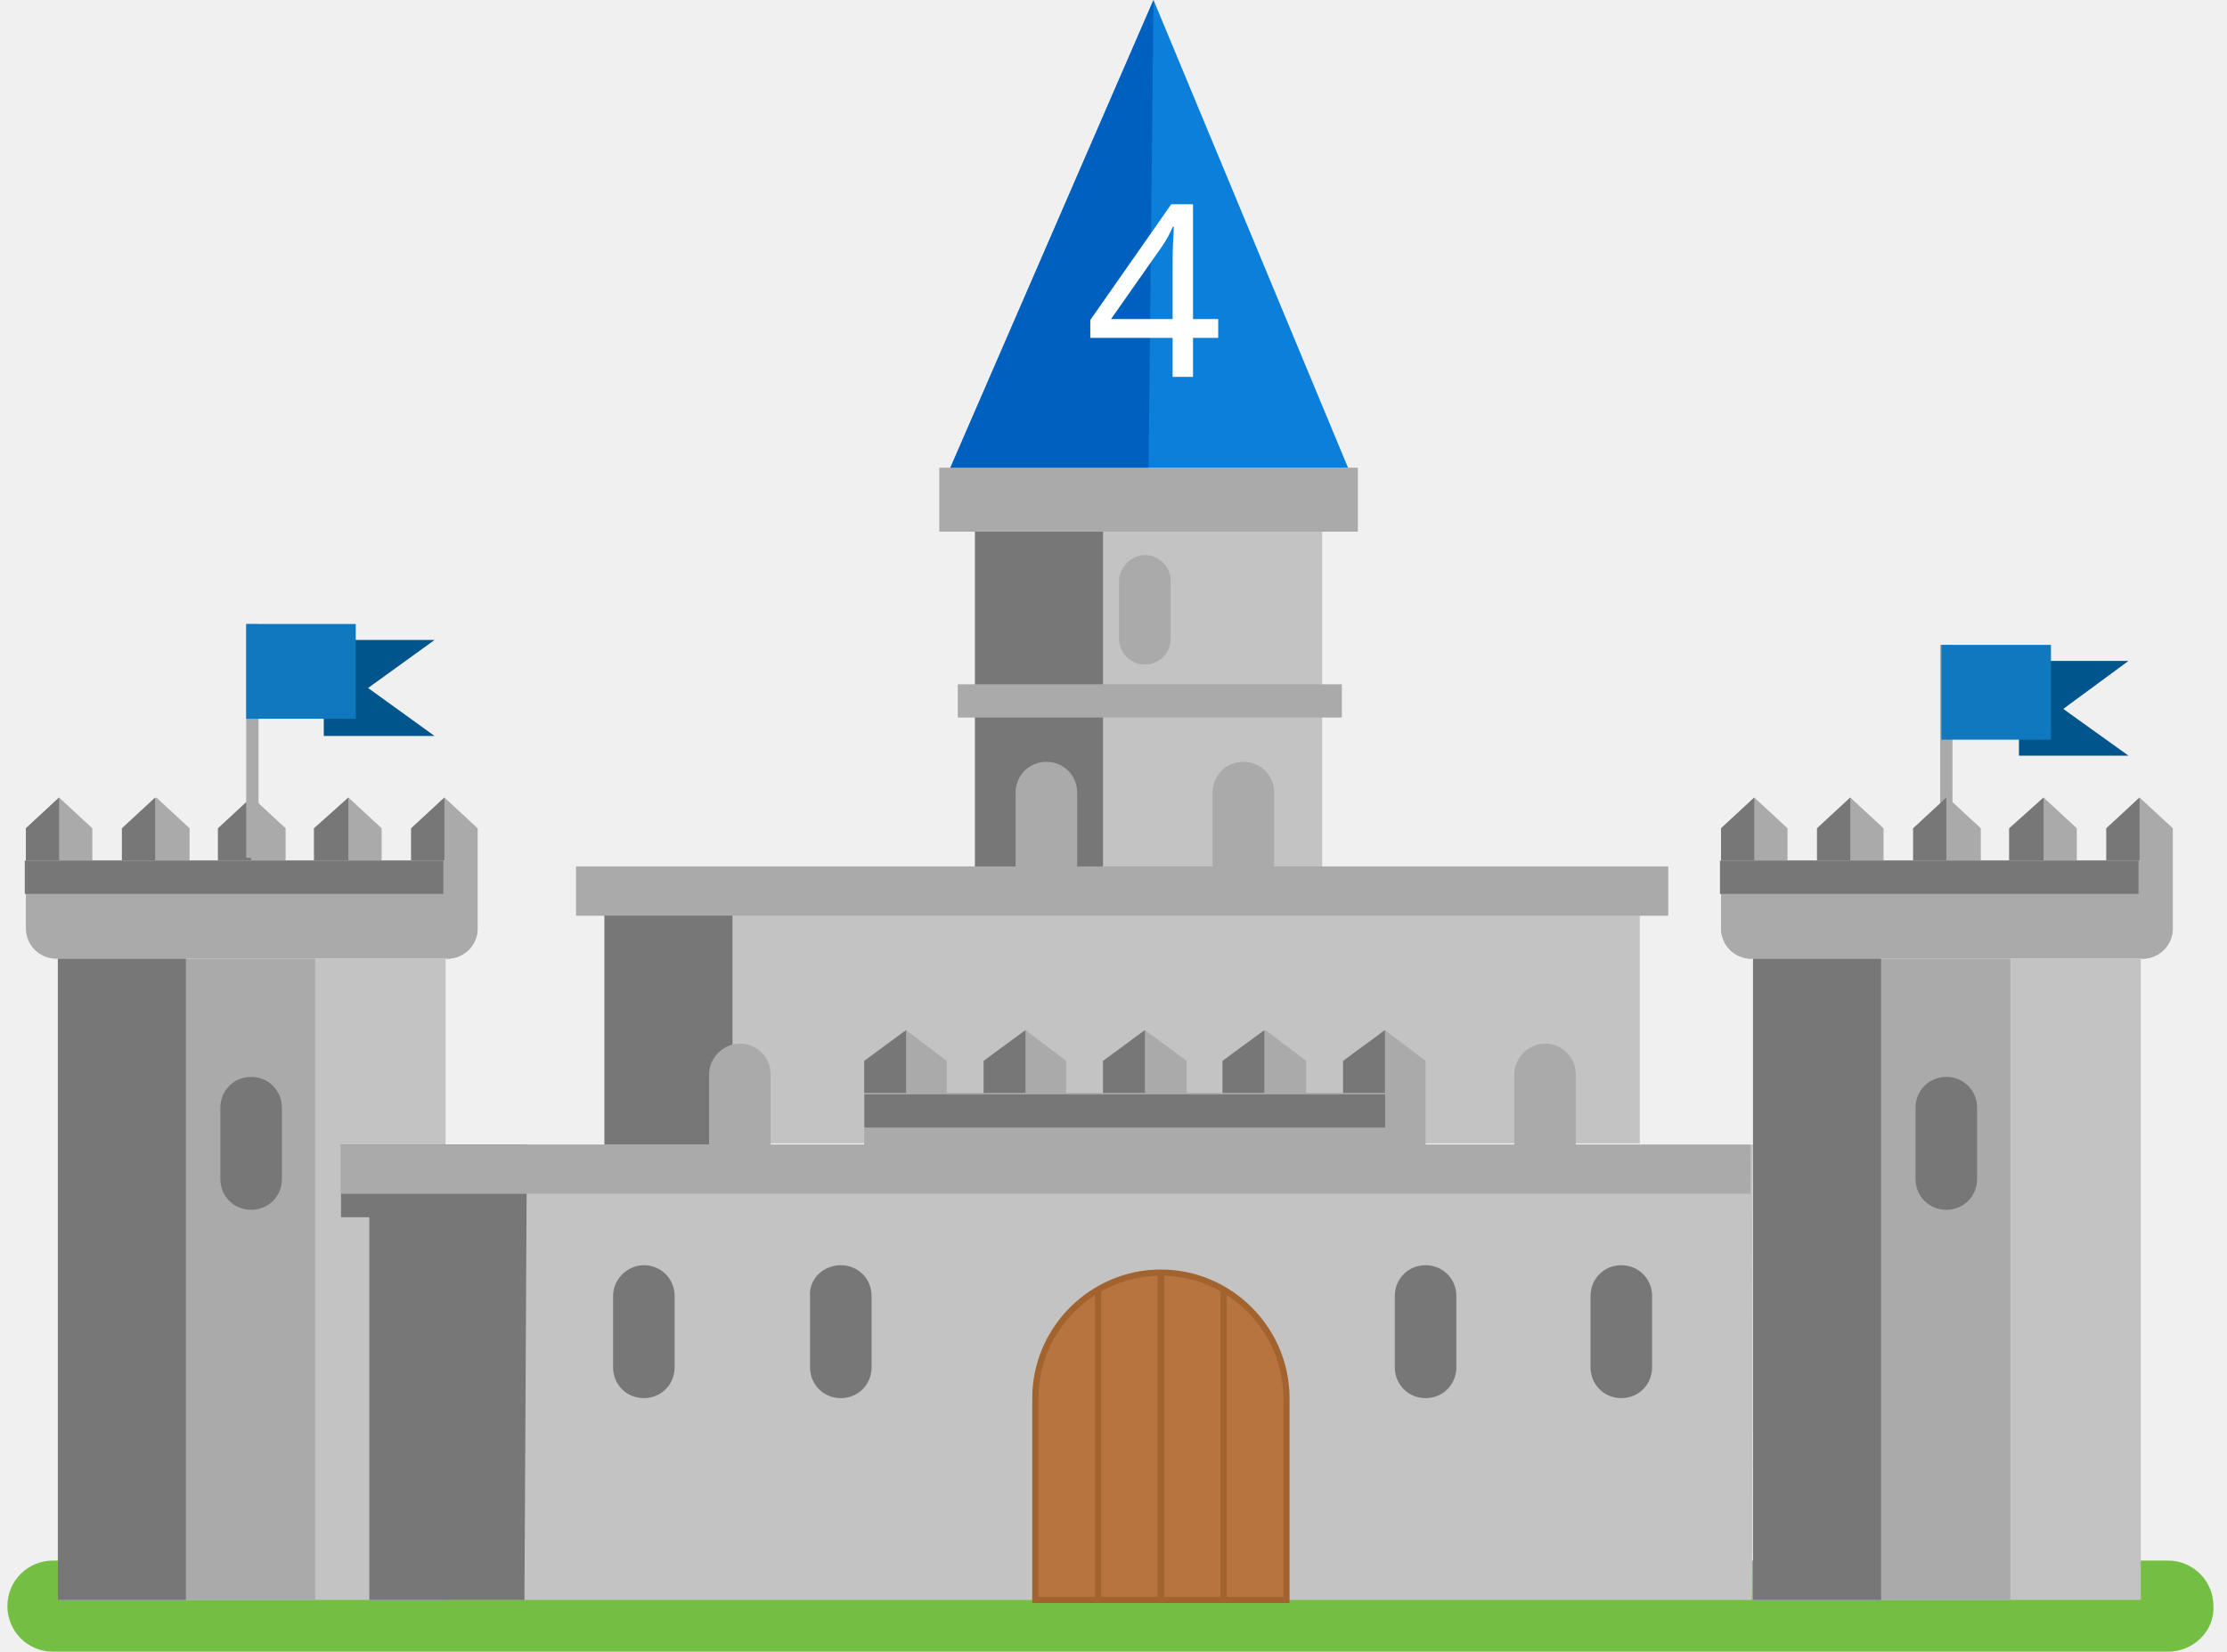
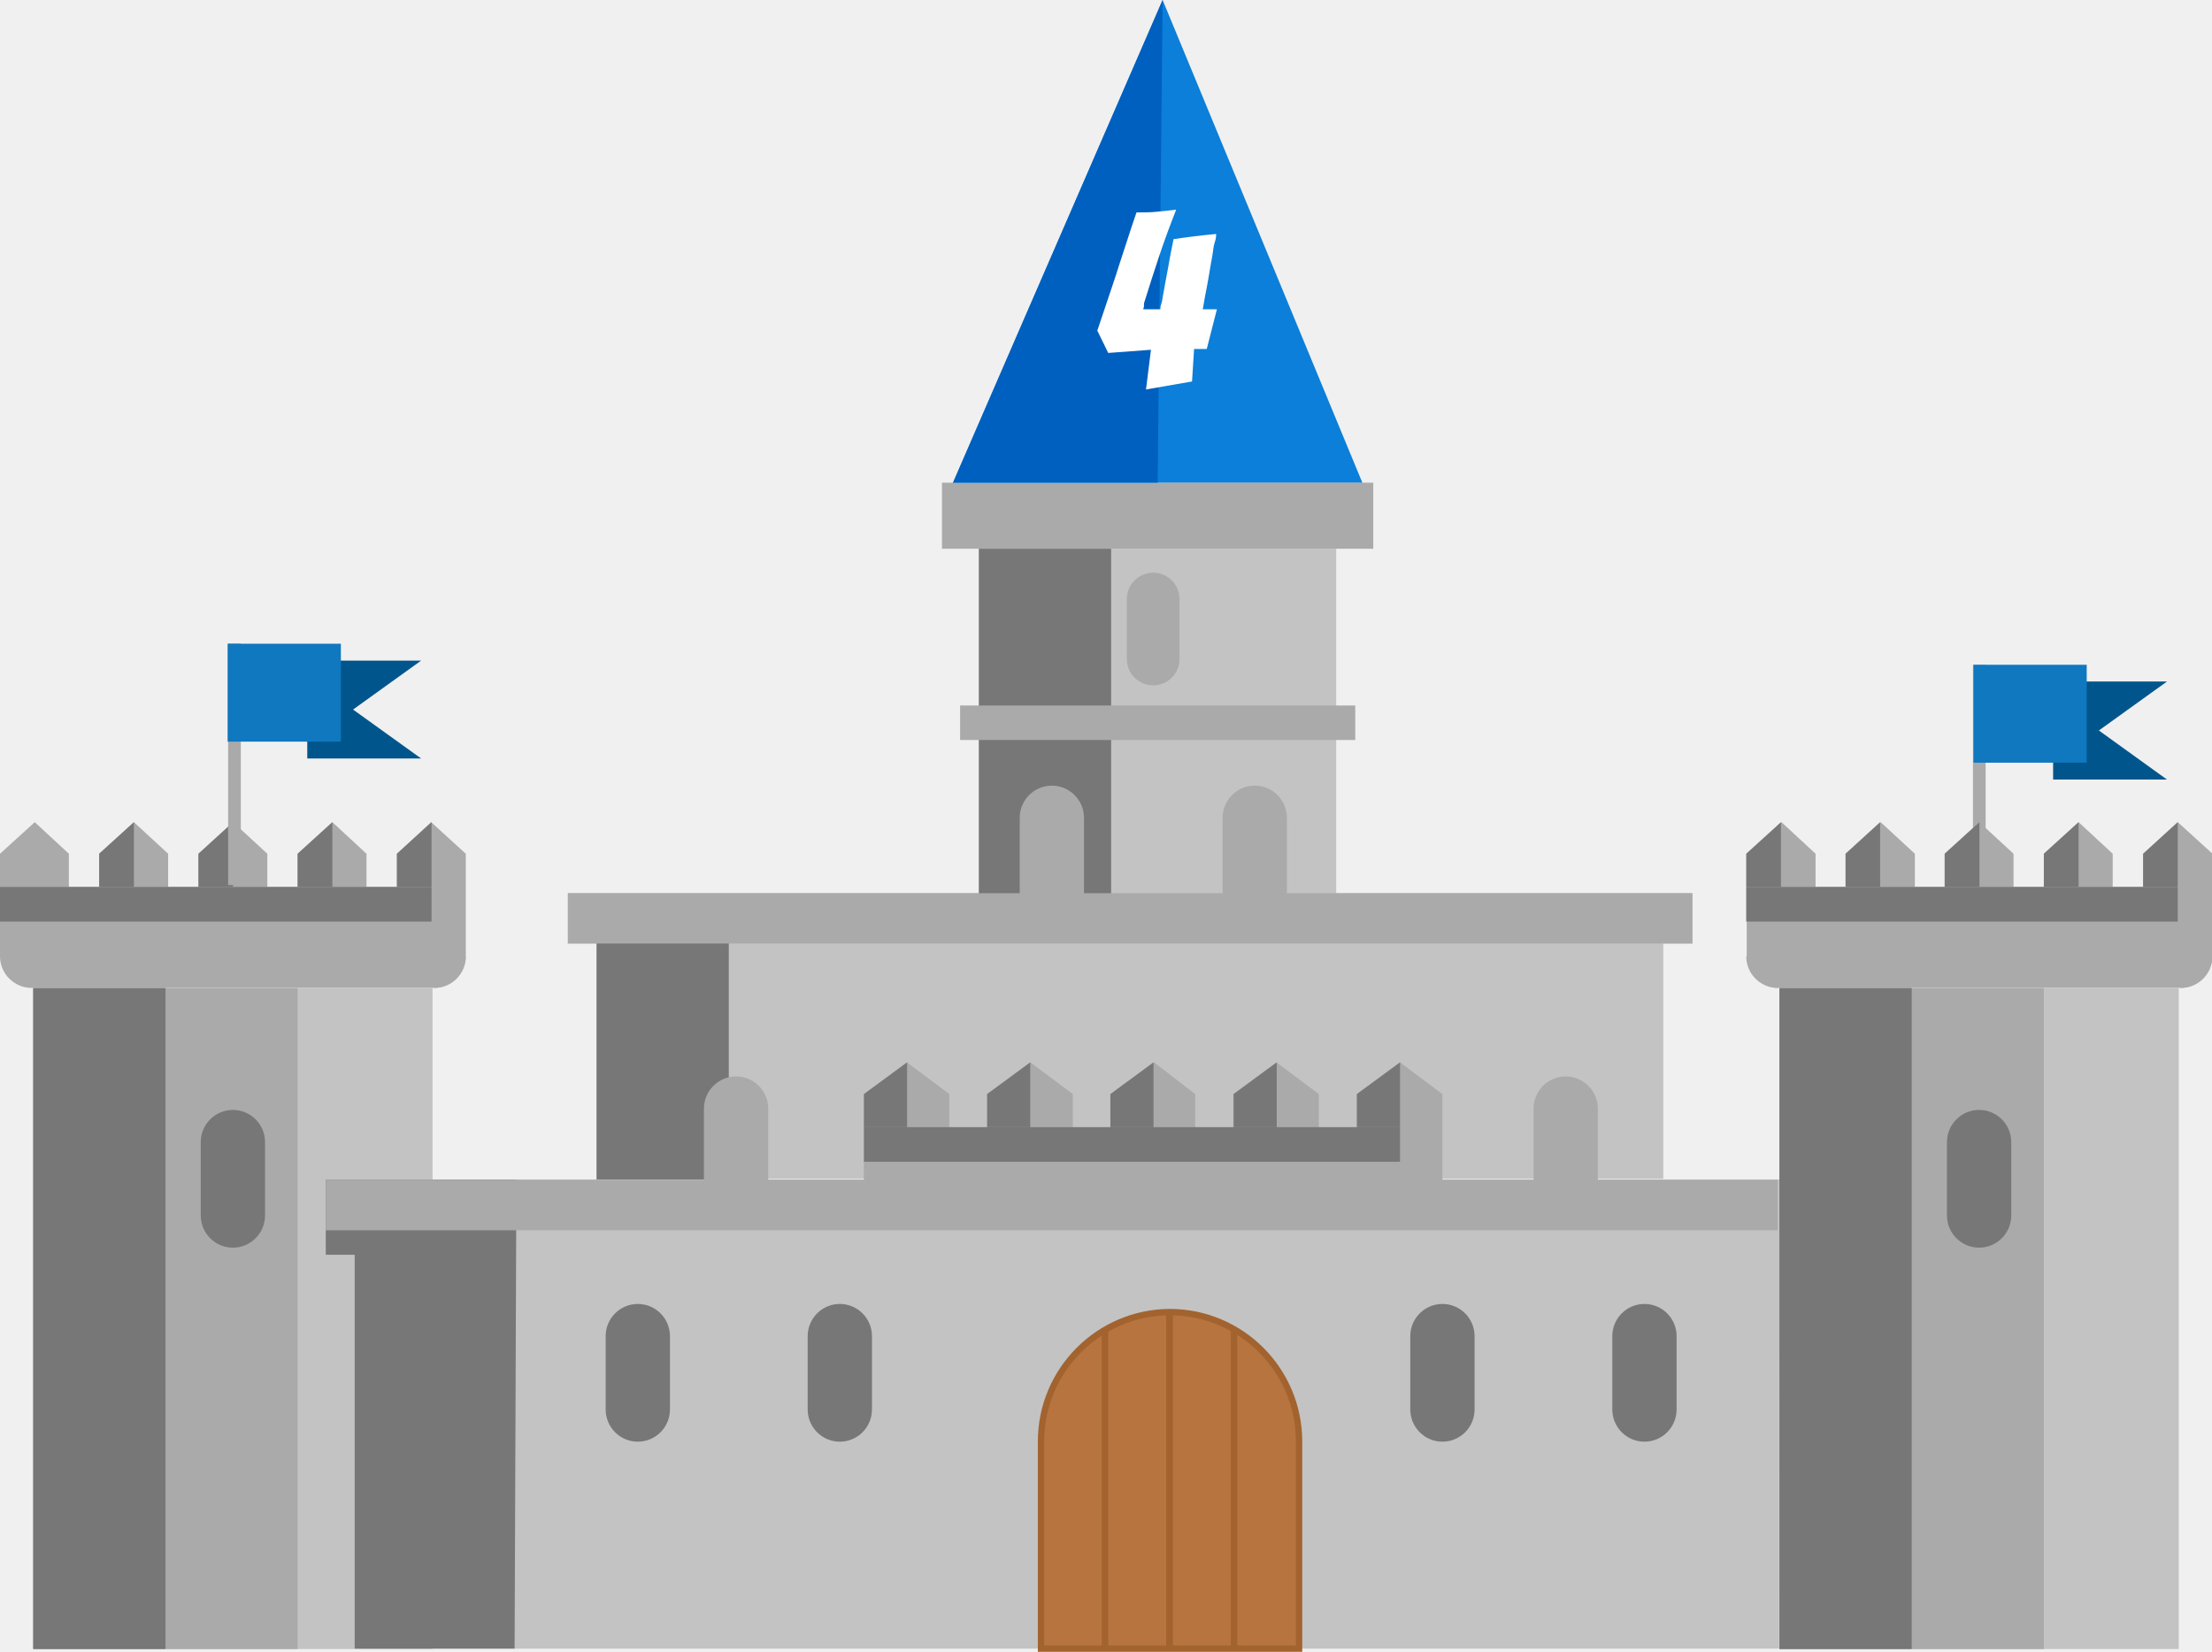
- <svg xmlns="http://www.w3.org/2000/svg" xmlns:xlink="http://www.w3.org/1999/xlink" version="1.1" id="Layer_1" x="0px" y="0px" width="180.9px" height="134.2px" viewBox="0 0 180.9 134.2" style="enable-background:new 0 0 180.9 134.2;" xml:space="preserve">
-   <style type="text/css">
- 	.st0{fill:#74BF43;}
- 	.st1{fill:none;stroke:#AAAAAA;stroke-miterlimit:10;}
- 	.st2{fill:#C3C3C3;}
- 	.st3{fill:#AAAAAA;}
- 	.st4{fill:#777777;}
- 	.st5{fill:#0B7FD9;}
- 	.st6{fill:#0060BF;}
- 	.st7{fill:#B7743E;stroke:#A2632F;stroke-width:0.5;stroke-miterlimit:10;}
- 	.st8{fill:none;stroke:#924802;stroke-width:0.5;stroke-miterlimit:10;}
- 	.st9{clip-path:url(#SVGID_2_);fill:none;stroke:#A2632F;stroke-width:0.506;stroke-miterlimit:10;}
- 	.st10{fill:#00568C;}
- 	.st11{fill:#0F78BF;}
- 	.st12{fill:#EACD82;}
- 	.st13{fill:#FFFFFF;}
- 	.st14{font-family:'Bangers-Regular';}
- 	.st15{font-size:19.549px;}
- 	.st16{letter-spacing:3;}
- </style>
-   <path class="st0" d="M176.1,134.2H4.3c-2.1,0-3.7-1.7-3.7-3.7l0,0c0-2.1,1.7-3.7,3.7-3.7h171.8c2.1,0,3.7,1.7,3.7,3.7l0,0  C179.9,132.5,178.2,134.2,176.1,134.2z" />
-   <g>
-     <line class="st1" x1="158.1" y1="52.4" x2="158.1" y2="71.4" />
-     <polygon class="st2" points="135.5,70.4 133.2,70.4 49.1,70.4 46.8,70.4 46.8,74.4 49.1,74.4 49.1,92.9 133.2,92.9 133.2,74.4    135.5,74.4  " />
-     <path class="st3" d="M36.1,64.8l-2.7,2.5v2.6H31v-2.6l-2.7-2.5l-2.7,2.5v2.6h-2.4v-2.6l-2.7-2.5l-2.7,2.5v2.6h-2.4v-2.6l-2.7-2.5   l-2.7,2.5v2.6H7.5v-2.6l-2.7-2.5l-2.7,2.5v2.6v5.5c0,1.4,1.1,2.5,2.5,2.5h31.7c1.4,0,2.5-1.1,2.5-2.5v-5.5h0v-2.6L36.1,64.8z" />
-     <rect x="4.7" y="77.9" class="st2" width="31.5" height="52.1" />
-     <rect x="4.7" y="77.9" class="st3" width="20.9" height="52.1" />
-     <polygon class="st4" points="9.9,69.9 9.9,67.3 12.6,64.8 12.6,69.9  " />
-     <polygon class="st4" points="17.7,69.9 17.7,67.3 20.4,64.8 20.4,69.9  " />
-     <polygon class="st4" points="25.5,69.9 25.5,67.3 28.3,64.8 28.3,69.9  " />
-     <polygon class="st4" points="33.4,69.9 33.4,67.3 36.1,64.8 36.1,69.9  " />
-     <polyline class="st3" points="38.8,75.4 38.8,69.9 38.8,69.9  " />
-     <path class="st3" d="M36.3,77.9c1.4,0,2.5-1.1,2.5-2.5" />
-     <line class="st3" x1="4.5" y1="77.9" x2="36.3" y2="77.9" />
-     <rect x="4.7" y="77.9" class="st4" width="10.4" height="52.1" />
-     <rect x="49.1" y="74.2" class="st4" width="10.4" height="18.9" />
-     <rect x="17.7" y="54.2" transform="matrix(6.123234e-17 -1 1 6.123234e-17 -52.1868 90.3274)" class="st4" width="2.7" height="34" />
-     <path class="st4" d="M20.4,87.5L20.4,87.5c1.4,0,2.5,1.1,2.5,2.5v5.8c0,1.4-1.1,2.5-2.5,2.5h0c-1.4,0-2.5-1.1-2.5-2.5V90   C17.9,88.6,19,87.5,20.4,87.5z" />
-     <path class="st3" d="M173.8,64.8l-2.7,2.5v2.6h-2.4v-2.6l-2.7-2.5l-2.7,2.5v2.6h-2.4v-2.6l-2.7-2.5l-2.7,2.5v2.6H153v-2.6l-2.7-2.5   l-2.7,2.5v2.6h-2.4v-2.6l-2.7-2.5l-2.7,2.5v2.6v5.5c0,1.4,1.1,2.5,2.5,2.5H174c1.4,0,2.5-1.1,2.5-2.5v-5.5h0v-2.6L173.8,64.8z" />
-     <rect x="142.4" y="77.9" class="st2" width="31.5" height="52.1" />
-     <path class="st2" d="M142.4,93L142.4,93H27.7v5.9H30V130h112.3C142.4,130,142.3,92.9,142.4,93z" />
-     <rect x="79.2" y="43.2" class="st2" width="28.2" height="44" />
-     <rect x="76.3" y="38" class="st3" width="34" height="5.2" />
-     <polygon class="st5" points="93.7,0 109.5,38 77.2,38  " />
-     <polyline class="st6" points="93.3,38 77.2,38 93.7,0 93.3,38  " />
-     <rect x="142.4" y="77.9" class="st3" width="20.9" height="52.1" />
-     <polygon class="st4" points="139.8,69.9 139.8,67.3 142.5,64.8 142.5,69.9  " />
-     <g>
-       <path class="st3" d="M112.5,83.7l-3.4,2.5v2.6h-3v-2.6l-3.3-2.5l-3.4,2.5v2.6h-3v-2.6L93,83.7l-3.4,2.5v2.6h-3v-2.6l-3.3-2.5    l-3.4,2.5v2.6h-3v-2.6l-3.3-2.5l-3.4,2.5v2.6v5.5c0,1.4,1.4,2.5,3.1,2.5h39.4c1.7,0,3.1-1.1,3.1-2.5v-5.5h0v-2.6L112.5,83.7z" />
-       <polygon class="st4" points="79.9,88.8 79.9,86.2 83.3,83.7 83.3,88.8   " />
-       <polygon class="st4" points="89.6,88.8 89.6,86.2 93,83.7 93,88.8   " />
-       <polygon class="st4" points="99.3,88.8 99.3,86.2 102.7,83.7 102.7,88.8   " />
-       <polygon class="st4" points="109.1,88.8 109.1,86.2 112.5,83.7 112.5,88.8   " />
-       <polyline class="st3" points="115.8,94.3 115.8,88.8 115.8,88.8   " />
-       <rect x="89.9" y="69.1" transform="matrix(6.123234e-17 -1 1 6.123234e-17 1.117 181.5167)" class="st4" width="2.7" height="42.3" />
-       <polygon class="st4" points="70.2,88.8 70.2,86.2 73.6,83.7 73.6,88.8   " />
-     </g>
-     <polygon class="st4" points="147.6,69.9 147.6,67.3 150.3,64.8 150.3,69.9  " />
-     <polygon class="st4" points="155.4,69.9 155.4,67.3 158.1,64.8 158.1,69.9  " />
-     <polygon class="st4" points="163.2,69.9 163.2,67.3 166,64.8 166,69.9  " />
-     <polygon class="st4" points="171.1,69.9 171.1,67.3 173.8,64.8 173.8,69.9  " />
-     <polyline class="st3" points="176.5,75.4 176.5,69.9 176.5,69.9  " />
-     <path class="st3" d="M174,77.9c1.4,0,2.5-1.1,2.5-2.5" />
-     <line class="st3" x1="142.2" y1="77.9" x2="174" y2="77.9" />
-     <path class="st3" d="M139.8,75.4c0,1.4,1.1,2.5,2.5,2.5" />
-     <rect x="142.4" y="77.9" class="st4" width="10.4" height="52.1" />
-     <rect x="155.4" y="54.2" transform="matrix(6.123234e-17 -1 1 6.123234e-17 85.5139 228.0281)" class="st4" width="2.7" height="34" />
-     <path class="st4" d="M158.1,87.5L158.1,87.5c1.4,0,2.5,1.1,2.5,2.5v5.8c0,1.4-1.1,2.5-2.5,2.5l0,0c-1.4,0-2.5-1.1-2.5-2.5V90   C155.6,88.6,156.7,87.5,158.1,87.5z" />
-     <path class="st3" d="M93,45.1L93,45.1c1.1,0,2.1,0.9,2.1,2.1v4.7c0,1.1-0.9,2.1-2.1,2.1h0c-1.1,0-2.1-0.9-2.1-2.1v-4.7   C90.9,46.1,91.9,45.1,93,45.1z" />
-     <path class="st3" d="M125.5,84.8L125.5,84.8c1.4,0,2.5,1.1,2.5,2.5v5.8c0,1.4-1.1,2.5-2.5,2.5l0,0c-1.4,0-2.5-1.1-2.5-2.5v-5.8   C123,86,124.1,84.8,125.5,84.8z" />
-     <path class="st3" d="M60.1,84.8L60.1,84.8c1.4,0,2.5,1.1,2.5,2.5v5.8c0,1.4-1.1,2.5-2.5,2.5h0c-1.4,0-2.5-1.1-2.5-2.5v-5.8   C57.6,86,58.7,84.8,60.1,84.8z" />
-     <path class="st3" d="M101,61.9L101,61.9c1.4,0,2.5,1.1,2.5,2.5v5.8c0,1.4-1.1,2.5-2.5,2.5l0,0c-1.4,0-2.5-1.1-2.5-2.5v-5.8   C98.5,63,99.6,61.9,101,61.9z" />
-     <polygon class="st4" points="42.8,93 27.7,93 27.7,98.9 30,98.9 30,130 42.6,130  " />
-     <polygon class="st3" points="142.2,93 139.3,93 30.7,93 27.7,93 27.7,97 30.7,97 139.3,97 142.2,97  " />
-     <path class="st4" d="M131.7,102.8L131.7,102.8c1.4,0,2.5,1.1,2.5,2.5v5.8c0,1.4-1.1,2.5-2.5,2.5l0,0c-1.4,0-2.5-1.1-2.5-2.5v-5.8   C129.2,103.9,130.3,102.8,131.7,102.8z" />
-     <path class="st4" d="M115.8,102.8L115.8,102.8c1.4,0,2.5,1.1,2.5,2.5v5.8c0,1.4-1.1,2.5-2.5,2.5h0c-1.4,0-2.5-1.1-2.5-2.5v-5.8   C113.3,103.9,114.4,102.8,115.8,102.8z" />
-     <path class="st4" d="M68.3,102.8L68.3,102.8c1.4,0,2.5,1.1,2.5,2.5v5.8c0,1.4-1.1,2.5-2.5,2.5h0c-1.4,0-2.5-1.1-2.5-2.5v-5.8   C65.7,103.9,66.9,102.8,68.3,102.8z" />
-     <path class="st7" d="M99.3,130H84.1v-16.4c0-5.6,4.6-10.2,10.2-10.2h0c5.6,0,10.2,4.6,10.2,10.2V130H99.3" />
-     <path class="st4" d="M52.3,102.8L52.3,102.8c1.4,0,2.5,1.1,2.5,2.5v5.8c0,1.4-1.1,2.5-2.5,2.5h0c-1.4,0-2.5-1.1-2.5-2.5v-5.8   C49.8,103.9,51,102.8,52.3,102.8z" />
-     <line class="st1" x1="20.5" y1="50.7" x2="20.5" y2="69.7" />
-     <rect x="79.2" y="43.2" class="st4" width="10.4" height="27.3" />
-     <rect x="77.8" y="55.6" class="st3" width="31.2" height="2.7" />
-     <path class="st3" d="M85,61.9L85,61.9c1.4,0,2.5,1.1,2.5,2.5v5.8c0,1.4-1.1,2.5-2.5,2.5l0,0c-1.4,0-2.5-1.1-2.5-2.5v-5.8   C82.5,63,83.6,61.9,85,61.9z" />
-     <polygon class="st3" points="135.5,70.4 133.2,70.4 49.1,70.4 46.8,70.4 46.8,74.4 49.1,74.4 133.2,74.4 135.5,74.4  " />
-     <path class="st8" d="M104.5,129.9" />
-     <path class="st8" d="M104.5,103.3" />
-     <g>
-       <defs>
-         <path id="SVGID_1_" d="M99.3,130H84.1v-16.4c0-5.6,4.6-10.2,10.2-10.2h0c5.6,0,10.2,4.6,10.2,10.2V130H99.3" />
-       </defs>
-       <clipPath id="SVGID_2_">
-         <use xlink:href="#SVGID_1_" style="overflow:visible;" />
-       </clipPath>
-       <rect x="89.2" y="102.9" class="st9" width="5.1" height="27.3" />
-       <polyline class="st9" points="99.4,130.2 94.3,130.2 94.3,102.9 99.4,102.9 99.4,130.2   " />
-     </g>
-     <polygon class="st10" points="35.3,52 26.3,52 26.3,59.8 35.3,59.8 29.9,55.9  " />
-     <rect x="20" y="50.7" class="st11" width="8.9" height="7.7" />
-     <polygon class="st10" points="172.9,53.7 164,53.7 164,61.4 172.9,61.4 167.6,57.6  " />
-     <rect x="157.7" y="52.4" class="st11" width="8.9" height="7.7" />
+ <svg xmlns="http://www.w3.org/2000/svg" id="Layer_1" data-name="Layer 1" width="174.43" height="130.25" viewBox="0 0 174.43 130.25">
+   <defs>
+     <style>.cls-1,.cls-10,.cls-2{fill:none;}.cls-2{stroke:#aaa;}.cls-10,.cls-2,.cls-8{stroke-miterlimit:10;}.cls-3{fill:#c3c3c3;}.cls-4{fill:#aaa;}.cls-5{fill:#777;}.cls-6{fill:#0b7fd9;}.cls-7{fill:#0060bf;}.cls-8{fill:#b7743e;stroke-width:0.5px;}.cls-10,.cls-8{stroke:#a2632f;}.cls-9{clip-path:url(#clip-path);}.cls-10{stroke-width:0.51px;}.cls-11{fill:#00568c;}.cls-12{fill:#0f78bf;}.cls-13{fill:#fff;}</style>
+     <clipPath id="clip-path">
+       <path class="cls-1" d="M97.28,130H82.09V113.64a10.21,10.21,0,0,1,10.17-10.18h0a10.21,10.21,0,0,1,10.18,10.18V130H97.28" />
+     </clipPath>
+   </defs>
+   <line class="cls-2" x1="156.08" y1="52.42" x2="156.08" y2="71.48" />
+   <polygon class="cls-3" points="133.46 70.43 131.16 70.43 47.09 70.43 44.78 70.43 44.78 74.4 47.09 74.4 47.09 92.95 131.16 92.95 131.16 74.4 133.46 74.4 133.46 70.43" />
+   <path class="cls-4" d="M34,64.83,31.3,67.32v2.61H28.9V67.32l-2.69-2.49-2.74,2.49v2.61H21.08V67.32l-2.7-2.49-2.73,2.49v2.61H13.26V67.32l-2.7-2.49L7.82,67.32v2.61H5.43V67.32L2.74,64.83,0,67.32V75.4a2.5,2.5,0,0,0,2.49,2.5H34.23a2.5,2.5,0,0,0,2.5-2.5V69.93h0V67.32Z" />
+   <rect class="cls-3" x="2.62" y="77.91" width="31.49" height="52.12" />
+   <rect class="cls-4" x="2.62" y="77.91" width="20.85" height="52.12" />
+   <polygon class="cls-5" points="7.82 69.93 7.82 67.32 10.56 64.83 10.56 69.93 7.82 69.93" />
+   <polygon class="cls-5" points="15.65 69.93 15.65 67.32 18.38 64.83 18.38 69.93 15.65 69.93" />
+   <polygon class="cls-5" points="23.47 69.93 23.47 67.32 26.21 64.83 26.21 69.93 23.47 69.93" />
+   <polygon class="cls-5" points="31.3 69.93 31.3 67.32 34.03 64.83 34.03 69.93 31.3 69.93" />
+   <polyline class="cls-4" points="36.73 75.4 36.73 69.93 36.73 69.93" />
+   <path class="cls-4" d="M34.23,77.9a2.5,2.5,0,0,0,2.5-2.5" />
+   <rect class="cls-5" x="2.62" y="77.91" width="10.43" height="52.12" />
+   <rect class="cls-5" x="47.04" y="74.28" width="10.43" height="18.87" />
+   <rect class="cls-5" x="15.65" y="54.28" width="2.73" height="34.03" transform="translate(-54.28 88.32) rotate(-90)" />
+   <rect class="cls-5" x="15.83" y="87.52" width="5.07" height="10.86" rx="2.54" ry="2.54" />
+   <path class="cls-4" d="M171.73,64.83,169,67.32v2.61h-2.4V67.32l-2.69-2.49-2.74,2.49v2.61h-2.39V67.32l-2.7-2.49-2.73,2.49v2.61H151V67.32l-2.7-2.49-2.74,2.49v2.61h-2.39V67.32l-2.69-2.49-2.74,2.49V75.4a2.5,2.5,0,0,0,2.5,2.5h31.73a2.5,2.5,0,0,0,2.5-2.5V69.93h0V67.32Z" />
+   <rect class="cls-3" x="140.32" y="77.91" width="31.49" height="52.12" />
+   <path class="cls-3" d="M140.38,93H25.69v5.91H28V130H140.3S140.28,92.92,140.38,93Z" />
+   <rect class="cls-3" x="77.19" y="43.27" width="28.18" height="44.04" />
+   <rect class="cls-4" x="74.28" y="38.06" width="34.01" height="5.21" />
+   <polygon class="cls-6" points="91.68 0 107.43 38.06 75.15 38.06 91.68 0" />
+   <polyline class="cls-7" points="91.29 38.06 75.15 38.06 91.68 0 91.29 38.06" />
+   <rect class="cls-4" x="140.32" y="77.91" width="20.85" height="52.12" />
+   <polygon class="cls-5" points="137.7 69.93 137.7 67.32 140.44 64.83 140.44 69.93 137.7 69.93" />
+   <path class="cls-4" d="M110.4,83.77l-3.4,2.5v2.61h-3V86.27l-3.35-2.5-3.4,2.5v2.61h-3V86.27L91,83.77l-3.4,2.5v2.61h-3V86.27l-3.35-2.5-3.39,2.5v2.61h-3V86.27l-3.34-2.5-3.4,2.5v8.07a2.84,2.84,0,0,0,3.1,2.5h39.42a2.85,2.85,0,0,0,3.1-2.5V88.88h0V86.27Z" />
+   <polygon class="cls-5" points="77.84 88.88 77.84 86.27 81.24 83.77 81.24 88.88 77.84 88.88" />
+   <polygon class="cls-5" points="87.56 88.88 87.56 86.27 90.96 83.77 90.96 88.88 87.56 88.88" />
+   <polygon class="cls-5" points="97.28 88.88 97.28 86.27 100.68 83.77 100.68 88.88 97.28 88.88" />
+   <polygon class="cls-5" points="107 88.88 107 86.27 110.4 83.77 110.4 88.88 107 88.88" />
+   <polyline class="cls-4" points="113.75 94.34 113.75 88.88 113.75 88.88" />
+   <rect class="cls-5" x="87.9" y="69.11" width="2.73" height="42.27" transform="translate(-0.98 179.51) rotate(-90)" />
+   <polygon class="cls-5" points="68.13 88.88 68.13 86.27 71.53 83.77 71.53 88.88 68.13 88.88" />
+   <polygon class="cls-5" points="145.53 69.93 145.53 67.32 148.26 64.83 148.26 69.93 145.53 69.93" />
+   <polygon class="cls-5" points="153.35 69.93 153.35 67.32 156.09 64.83 156.09 69.93 153.35 69.93" />
+   <polygon class="cls-5" points="161.17 69.93 161.17 67.32 163.91 64.83 163.91 69.93 161.17 69.93" />
+   <polygon class="cls-5" points="169 69.93 169 67.32 171.73 64.83 171.73 69.93 169 69.93" />
+   <polyline class="cls-4" points="174.43 75.4 174.43 69.93 174.43 69.93" />
+   <path class="cls-4" d="M171.93,77.9a2.5,2.5,0,0,0,2.5-2.5" />
+   <path class="cls-4" d="M137.7,75.4a2.5,2.5,0,0,0,2.5,2.5" />
+   <rect class="cls-5" x="140.32" y="77.91" width="10.43" height="52.12" />
+   <rect class="cls-5" x="153.35" y="54.28" width="2.73" height="34.03" transform="translate(83.42 226.02) rotate(-90)" />
+   <rect class="cls-5" x="153.53" y="87.52" width="5.07" height="10.86" rx="2.54" ry="2.54" />
+   <rect class="cls-4" x="88.86" y="45.16" width="4.15" height="8.88" rx="2.07" ry="2.07" />
+   <rect class="cls-4" x="120.93" y="84.88" width="5.07" height="10.86" rx="2.54" ry="2.54" />
+   <rect class="cls-4" x="55.51" y="84.88" width="5.07" height="10.86" rx="2.54" ry="2.54" />
+   <rect class="cls-4" x="96.41" y="61.95" width="5.07" height="10.86" rx="2.54" ry="2.54" />
+   <polygon class="cls-5" points="40.72 93.03 25.69 93.03 25.69 98.94 27.97 98.94 27.97 130 40.58 130 40.72 93.03" />
+   <polygon class="cls-4" points="140.19 93.03 137.22 93.03 28.67 93.03 25.69 93.03 25.69 97.01 28.67 97.01 137.22 97.01 140.19 97.01 140.19 93.03" />
+   <rect class="cls-5" x="127.14" y="102.82" width="5.07" height="10.86" rx="2.54" ry="2.54" />
+   <rect class="cls-5" x="111.21" y="102.82" width="5.07" height="10.86" rx="2.54" ry="2.54" />
+   <rect class="cls-5" x="63.69" y="102.82" width="5.07" height="10.86" rx="2.54" ry="2.54" />
+   <path class="cls-8" d="M97.28,130H82.09V113.64a10.21,10.21,0,0,1,10.17-10.18h0a10.21,10.21,0,0,1,10.18,10.18V130H97.28" />
+   <rect class="cls-5" x="47.76" y="102.82" width="5.07" height="10.86" rx="2.54" ry="2.54" />
+   <line class="cls-2" x1="18.49" y1="50.74" x2="18.49" y2="69.79" />
+   <rect class="cls-5" x="77.19" y="43.27" width="10.43" height="27.27" />
+   <rect class="cls-4" x="75.71" y="55.63" width="31.16" height="2.72" />
+   <rect class="cls-4" x="80.41" y="61.95" width="5.07" height="10.86" rx="2.54" ry="2.54" />
+   <polygon class="cls-4" points="133.46 70.43 131.16 70.43 47.09 70.43 44.78 70.43 44.78 74.4 47.09 74.4 131.16 74.4 133.46 74.4 133.46 70.43" />
+   <g class="cls-9">
+     <rect class="cls-10" x="87.14" y="102.93" width="5.08" height="27.35" />
+     <polyline class="cls-10" points="97.31 130.27 92.23 130.27 92.23 102.92 97.31 102.92 97.31 130.27" />
  </g>
-   <path class="st12" d="M162.5,69.5" />
-   <text transform="matrix(1 0 0 1 88.1585 30.625)" class="st13 st14 st15 st16">4</text>
-   <polygon class="st4" points="2.1,69.9 2.1,67.3 4.8,64.8 4.8,69.9 " />
+   <polygon class="cls-11" points="33.21 52.09 24.23 52.09 24.23 59.81 33.21 59.81 27.84 55.95 33.21 52.09" />
+   <rect class="cls-12" x="17.95" y="50.76" width="8.93" height="7.72" />
+   <polygon class="cls-11" points="170.88 53.74 161.9 53.74 161.9 61.47 170.88 61.47 165.51 57.6 170.88 53.74" />
+   <rect class="cls-12" x="155.62" y="52.42" width="8.93" height="7.72" />
+   <path class="cls-13" d="M90.37,30.71l.39-3.13-3.37.25-.86-1.76c.43-1.29.84-2.52,1.24-3.69.17-.5.33-1,.5-1.54l.5-1.53c.17-.5.32-1,.46-1.41l.39-1.15c.55,0,1.07,0,1.56-.05s1-.09,1.57-.17c-.48,1.22-.93,2.43-1.34,3.66s-.81,2.47-1.2,3.73c0,.09,0,.17,0,.24a1.58,1.58,0,0,1-.06.23H91.5c0-.09,0-.23.08-.44s.08-.44.14-.71.1-.57.16-.9.12-.66.19-1c.13-.75.28-1.58.47-2.48.41-.07.84-.12,1.27-.18l1.09-.13,1-.1c0,.13,0,.35-.11.66s-.12.67-.19,1.06-.15.81-.22,1.25-.15.86-.22,1.25-.15.74-.2,1.06-.09.53-.12.66h1.12l-.8,3.13h-1L94,30.08Z" />
</svg>
